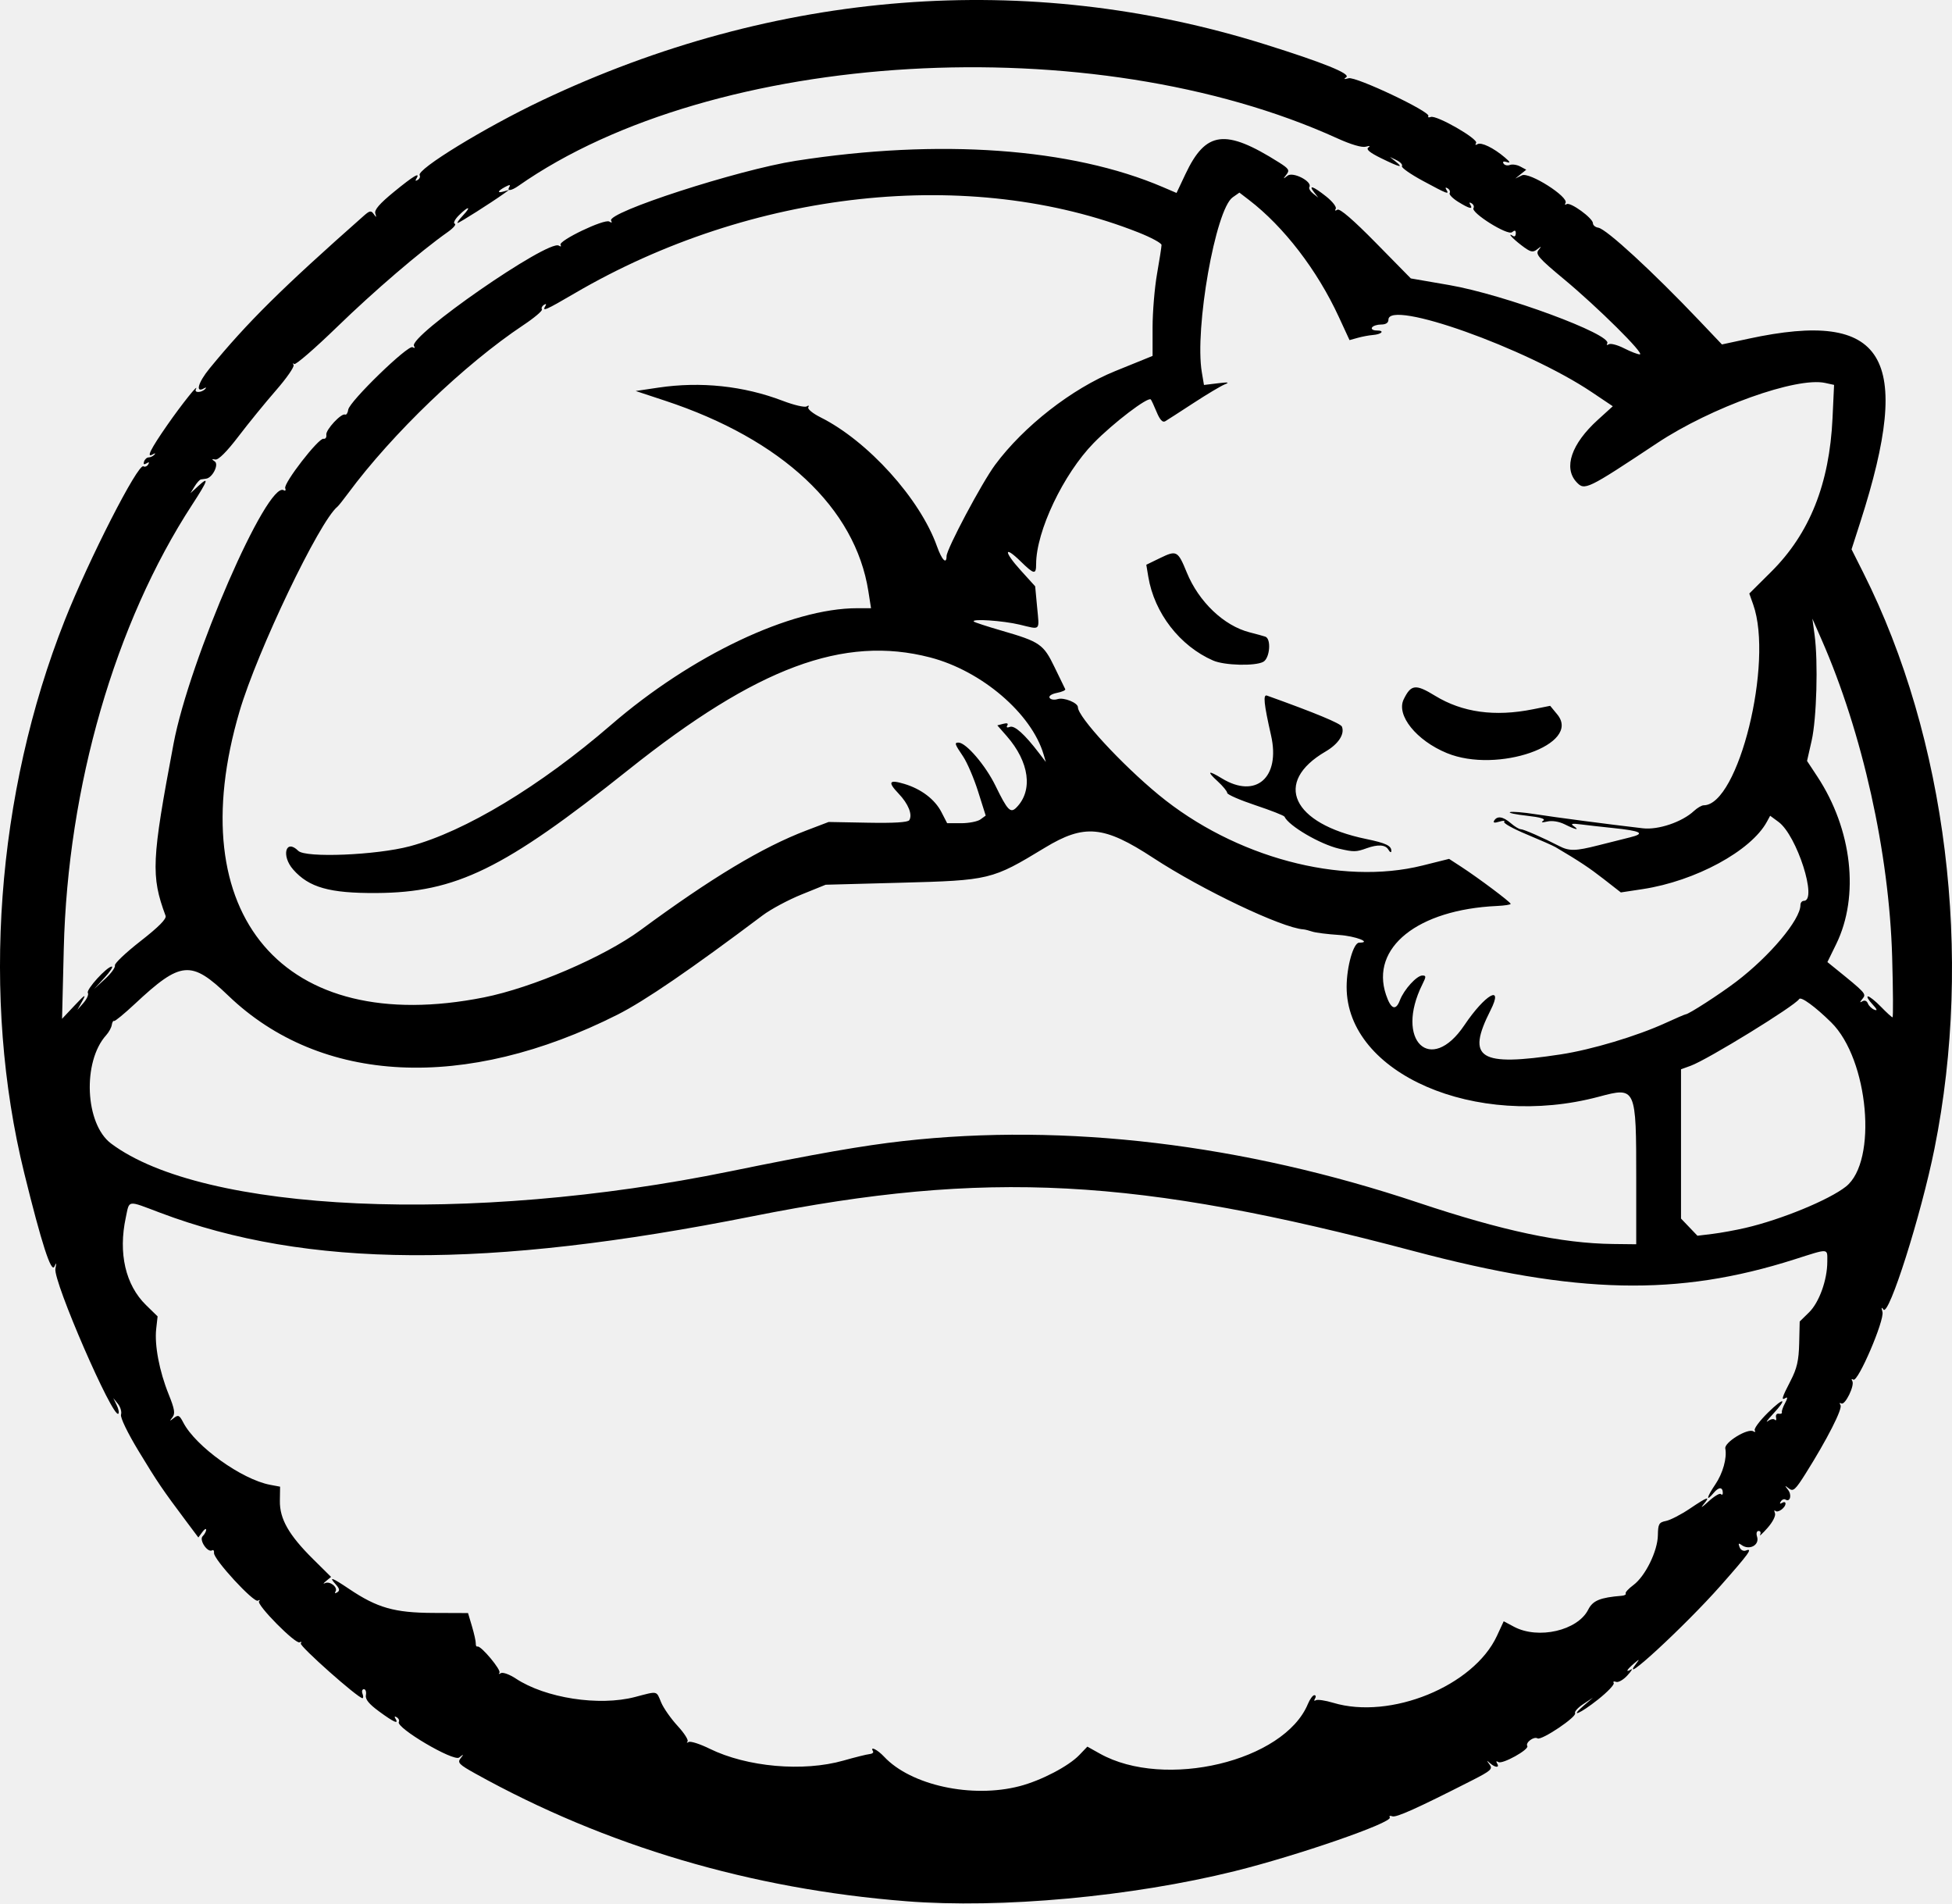
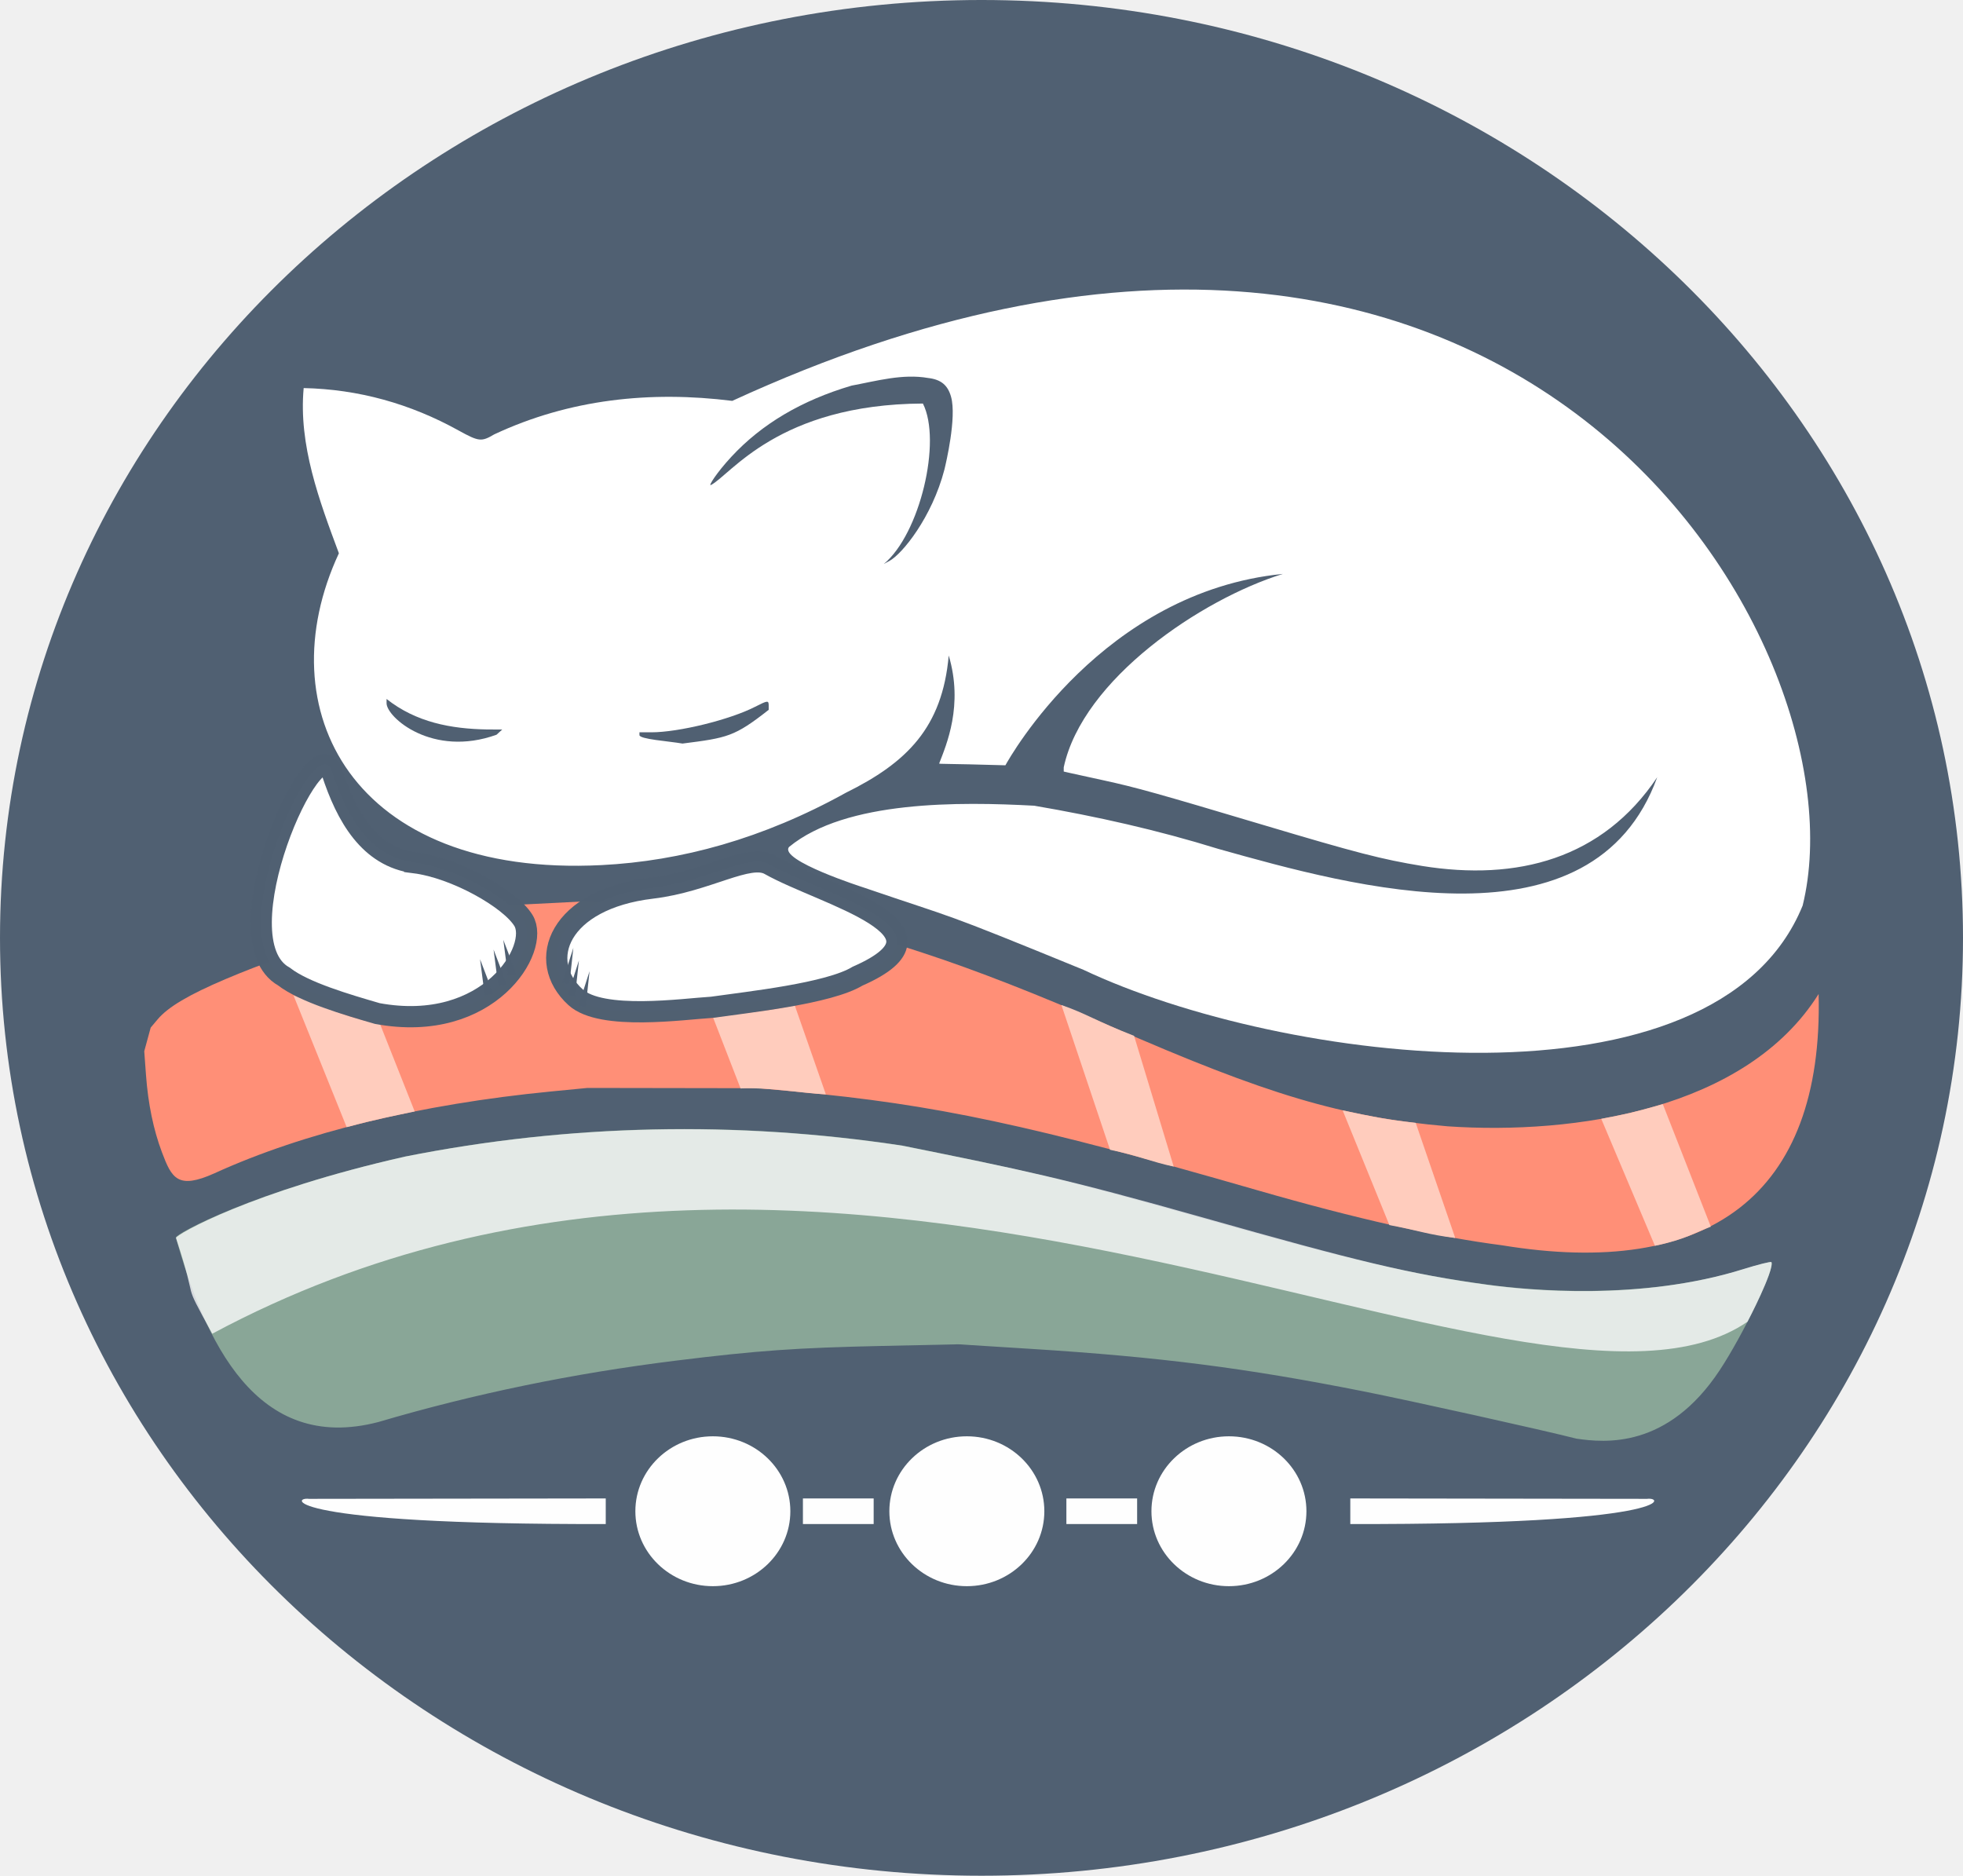
- <svg xmlns="http://www.w3.org/2000/svg" version="1.1" id="svg4861" width="871.754" height="849.871" viewBox="0 0 871.754 849.871">
-   <defs id="defs4865" />
-   <g id="g4867" transform="translate(-1.267105,-1.769294)">
-     <path style="fill:#000000;stroke-width:1.333" d="m 406.027,850.668 c -69.317,-5.427 -134.29,-24.661 -192.407,-56.959 -7.352,-4.086 -8.17,-4.926 -6.667,-6.85 1.53,-1.958 1.463,-1.996 -0.629,-0.355 -2.486,1.95 -28.495,-13.403 -26.948,-15.907 0.367,-0.594 -0.035,-1.513 -0.894,-2.044 -0.975,-0.603 -1.204,-0.387 -0.61,0.575 1.664,2.692 -0.662,1.676 -7.274,-3.178 -4.622,-3.393 -6.284,-5.451 -5.922,-7.333 0.277,-1.439 -0.126,-2.616 -0.896,-2.616 -0.77,0 -1.054,0.9 -0.632,2 0.422,1.1 0.419,2 -0.008,2 -2.005,0 -28.248,-23.287 -27.538,-24.436 0.445,-0.72 0.221,-0.946 -0.497,-0.502 -1.733,1.071 -19.482,-16.878 -18.144,-18.348 0.571,-0.628 0.336,-0.739 -0.522,-0.248 -1.838,1.052 -19.866,-18.534 -19.59,-21.283 0.101,-1.002 -0.269,-1.542 -0.822,-1.2 -2.004,1.238 -5.957,-4.587 -4.263,-6.281 0.863,-0.863 1.569,-2.163 1.569,-2.89 0,-0.727 -0.783,-0.25 -1.741,1.059 l -1.741,2.381 -5.338,-7.126 C 73.751,666.759 71.647,663.66 63.215,649.755 c -5.005,-8.254 -8.304,-15.091 -7.899,-16.368 0.383,-1.206 -0.24,-3.362 -1.384,-4.79 l -2.08,-2.597 1.515,3.114 c 0.833,1.713 1.173,3.456 0.755,3.874 -2.404,2.404 -29.175,-59.223 -28.113,-64.715 0.529,-2.733 0.426,-2.983 -0.425,-1.033 -1.401,3.212 -5.713,-10.109 -13.492,-41.681 -19.267,-78.199 -12.575,-169.365 18.124,-246.892 10.756,-27.162 32.717,-70.149 35.089,-68.683 0.646,0.399 1.609,0.024 2.14,-0.835 0.637,-1.031 0.384,-1.202 -0.748,-0.503 -1.141,0.705 -1.506,0.441 -1.095,-0.794 0.34,-1.019 1.267,-1.852 2.062,-1.852 0.794,0 1.944,-0.546 2.556,-1.214 0.659,-0.72 0.341,-0.766 -0.782,-0.115 -2.986,1.734 -0.944,-2.365 6.54,-13.128 6.42,-9.233 14.346,-19.155 12.777,-15.994 -0.867,1.745 2.589,1.606 4.205,-0.169 0.571,-0.628 0.33,-0.735 -0.536,-0.239 -4.06,2.326 -2.721,-2.563 2.421,-8.839 16.863,-20.584 32.11,-35.675 68.89,-68.185 2.644,-2.337 3.263,-2.441 4.459,-0.749 1.164,1.648 1.273,1.602 0.672,-0.279 -0.508,-1.592 1.92,-4.401 8.356,-9.667 8.805,-7.204 11.939,-9.051 9.982,-5.883 -0.594,0.961 -0.365,1.177 0.61,0.575 0.859,-0.531 1.251,-1.467 0.872,-2.08 -1.575,-2.548 29.162,-21.363 54.646,-33.449 104.314,-49.474 216.748,-58.213 322.667,-25.081 26.225,8.204 38.671,13.231 36.49,14.742 -1.3,0.9 -0.996,1.032 1.058,0.457 3.201,-0.896 36.783,15.017 35.63,16.882 -0.358,0.579 0.131,0.764 1.086,0.412 2.558,-0.944 21.335,9.829 20.234,11.61 -0.541,0.875 -0.302,1.097 0.59,0.546 1.676,-1.036 7.192,1.635 12.245,5.93 2.347,1.995 2.623,2.604 0.931,2.058 -1.497,-0.483 -2.074,-0.244 -1.532,0.633 0.479,0.775 1.754,1.07 2.833,0.656 1.079,-0.414 3.168,-0.107 4.642,0.682 l 2.68,1.434 -2.443,1.968 -2.443,1.968 2.957,-1.431 c 3.312,-1.603 21.1,9.701 19.455,12.363 -0.453,0.733 -0.215,0.957 0.528,0.497 1.671,-1.033 11.727,6.286 11.727,8.535 0,0.899 1.072,1.792 2.382,1.984 3.557,0.522 24.289,19.59 45.089,41.469 l 10.138,10.664 11.862,-2.558 c 61.041,-13.164 73.78,7.727 49.932,81.884 l -3.91,12.157 5.263,10.467 c 37.188,73.964 49.147,170.783 31.764,257.155 -5.97,29.661 -20.42,75.202 -22.781,71.798 -0.876,-1.263 -1.009,-0.946 -0.446,1.068 1.017,3.638 -10.935,31.513 -12.972,30.254 -0.786,-0.486 -1.007,-0.23 -0.505,0.583 1.209,1.956 -3.245,11.062 -4.908,10.034 -0.75,-0.463 -0.899,-0.136 -0.346,0.76 0.994,1.608 -6.048,15.414 -15.578,30.546 -4.61,7.319 -5.551,8.16 -7.463,6.667 -1.938,-1.514 -1.984,-1.45 -0.406,0.566 1.818,2.322 0.967,5.678 -1.115,4.392 -0.632,-0.391 -1.583,-0.008 -2.114,0.851 -0.603,0.975 -0.387,1.204 0.575,0.61 0.847,-0.523 1.539,-0.389 1.539,0.297 0,1.872 -3.44,4.358 -4.526,3.271 -0.521,-0.521 -0.606,-0.056 -0.187,1.034 0.437,1.138 -0.992,3.959 -3.354,6.626 -2.263,2.554 -3.738,3.894 -3.278,2.978 0.46,-0.917 0.161,-1.667 -0.665,-1.667 -0.873,0 -1.162,1.069 -0.691,2.554 1.207,3.804 -3.51,6.281 -6.995,3.672 -1.259,-0.943 -1.473,-0.686 -0.828,0.995 0.495,1.291 1.704,1.945 2.809,1.521 3.29,-1.262 1.488,1.247 -11.26,15.683 -15.998,18.115 -46.675,46.367 -37.543,34.575 1.471,-1.9 1.253,-1.861 -1.17,0.207 -3.256,2.778 -3.945,4.175 -1.31,2.657 0.917,-0.528 0.195,0.654 -1.603,2.627 -1.798,1.973 -4.079,3.277 -5.069,2.897 -0.99,-0.38 -1.465,-0.149 -1.056,0.513 0.409,0.662 -2.71,3.951 -6.931,7.308 -8.062,6.412 -13.227,8.591 -6.341,2.674 l 4,-3.437 -4.349,2.879 c -2.392,1.583 -4.027,3.4 -3.633,4.038 0.971,1.572 -15.041,12.32 -16.766,11.254 -1.628,-1.006 -5.51,1.888 -4.571,3.407 0.962,1.556 -11.125,8.271 -12.906,7.17 -0.935,-0.578 -1.155,-0.347 -0.569,0.6 1.267,2.051 -0.86,1.966 -3.208,-0.127 -1.582,-1.411 -1.607,-1.319 -0.161,0.597 1.518,2.012 0.624,2.815 -8.064,7.231 -24.429,12.419 -33.669,16.574 -35.389,15.914 -1.02,-0.391 -1.516,-0.165 -1.103,0.504 1.411,2.282 -41.143,17.016 -69.279,23.986 -46.097,11.42 -104.285,16.752 -146.64,13.436 z m 50.584,-51.376 c 9.612,-2.504 21.875,-8.899 26.68,-13.914 l 3.583,-3.74 5.571,3.114 c 28.945,16.177 82.312,3.448 92.921,-22.165 0.893,-2.156 2.186,-3.92 2.874,-3.92 0.688,0 0.822,0.693 0.299,1.539 -0.531,0.858 -0.371,1.181 0.36,0.729 0.721,-0.446 4.21,0.061 7.751,1.127 25.606,7.706 62.758,-7.466 73.137,-29.868 l 3.026,-6.531 4.593,2.446 c 10.838,5.772 28.442,1.716 33.149,-7.637 2.045,-4.063 5.288,-5.402 15.013,-6.195 1.23,-0.1 2.003,-0.558 1.719,-1.018 -0.284,-0.46 1.258,-2.148 3.428,-3.752 5.31,-3.926 10.844,-15.169 10.951,-22.249 0.076,-5.042 0.48,-5.755 3.615,-6.382 1.941,-0.388 6.707,-2.844 10.591,-5.458 8.208,-5.524 9.501,-5.899 6.029,-1.752 -1.381,1.65 -0.385,1.039 2.214,-1.357 2.599,-2.396 5.136,-3.946 5.638,-3.444 0.502,0.502 0.912,0.312 0.912,-0.421 0,-2.846 -1.771,-2.87 -4.121,-0.054 -3.569,4.276 -3.092,1.867 0.753,-3.798 3.396,-5.004 5.301,-11.831 4.484,-16.071 -0.527,-2.734 10.04,-9.2 12.525,-7.665 0.791,0.489 1.073,0.297 0.625,-0.426 -0.447,-0.723 2.16,-4.243 5.794,-7.823 7.329,-7.219 9.094,-6.75 2.273,0.604 -2.383,2.57 -3.378,3.953 -2.211,3.075 1.167,-0.878 2.567,-1.152 3.111,-0.609 0.544,0.544 0.788,0.088 0.544,-1.012 -0.244,-1.1 0.306,-1.85 1.222,-1.667 0.917,0.183 1.539,-0.117 1.383,-0.667 -0.156,-0.55 0.504,-2.422 1.466,-4.161 1.038,-1.876 1.154,-2.793 0.283,-2.255 -2.199,1.359 -1.821,0.012 2.138,-7.629 2.843,-5.486 3.654,-9.016 3.838,-16.711 l 0.233,-9.755 4.156,-4.063 c 4.543,-4.441 8.169,-14.504 8.169,-22.668 0,-6.076 1.018,-6.006 -14.667,-1.007 -52.116,16.611 -97.108,15.634 -170,-3.692 C 508.639,527.509 442,523.993 337.44,544.816 218.541,568.496 138.456,568.031 72.849,543.281 57.786,537.599 59.157,537.411 57.444,545.399 c -3.417,15.931 -0.133,30.132 9.039,39.088 l 5.167,5.045 -0.624,5.567 c -0.814,7.263 1.403,18.923 5.551,29.194 2.672,6.616 3.006,8.628 1.705,10.298 -1.408,1.808 -1.326,1.848 0.634,0.314 1.959,-1.533 2.504,-1.27 4.208,2.025 5.511,10.658 26.13,25.433 38.812,27.812 l 4.417,0.829 -0.096,6.335 c -0.121,8.05 4.008,15.284 14.855,26.024 l 8.009,7.93 -2.228,1.836 c -1.226,1.01 -1.452,1.44 -0.503,0.955 2.155,-1.1 5.882,1.827 4.721,3.706 -0.515,0.833 -0.207,0.986 0.768,0.383 1.222,-0.755 1.056,-1.635 -0.667,-3.539 -3.336,-3.686 -1.699,-3.13 5.967,2.03 12.556,8.45 20.259,10.642 37.632,10.709 l 15.479,0.06 1.779,6 c 0.979,3.3 1.734,6.726 1.678,7.614 -0.056,0.888 0.291,1.488 0.772,1.333 1.537,-0.495 10.804,10.613 9.789,11.734 -0.537,0.593 -0.247,0.66 0.644,0.148 0.891,-0.512 3.892,0.573 6.668,2.411 13.184,8.725 37.184,12.438 53.237,8.236 10.377,-2.716 9.452,-2.909 11.688,2.442 1.054,2.522 4.354,7.231 7.333,10.463 2.979,3.232 4.975,6.365 4.435,6.961 -0.54,0.596 -0.306,0.699 0.519,0.228 0.826,-0.471 5.026,0.875 9.333,2.992 16.688,8.2 41.825,10.423 59.832,5.29 5.133,-1.463 10.339,-2.757 11.569,-2.876 1.229,-0.118 1.944,-0.687 1.588,-1.263 -1.526,-2.469 1.983,-0.757 4.944,2.413 11.942,12.784 39.203,18.715 60.51,13.165 z m 275.389,-270.967 c 0,-41.174 -0.064,-41.315 -16.676,-36.879 -55.06,14.703 -112.658,-10.331 -112.658,-48.965 0,-9.058 3.034,-19.814 5.589,-19.814 6.009,0 -1.729,-2.969 -8.947,-3.432 -5.116,-0.329 -10.503,-1.005 -11.972,-1.504 -1.469,-0.498 -3.271,-0.949 -4.004,-1 -9.614,-0.678 -45.223,-17.631 -67.054,-31.924 -22.038,-14.429 -30.731,-15.237 -48.429,-4.502 -23.637,14.338 -24.457,14.536 -64.517,15.607 l -33.333,0.891 -10.783,4.367 c -5.93,2.402 -13.73,6.583 -17.333,9.29 -32.145,24.158 -52.703,38.224 -64.766,44.314 -68.062,34.358 -132.555,31.23 -173.878,-8.432 -16.632,-15.963 -21.157,-15.567 -41.73,3.656 -4.709,4.4 -8.887,7.833 -9.285,7.63 -0.398,-0.204 -0.866,0.599 -1.04,1.784 -0.174,1.184 -1.294,3.234 -2.488,4.554 -10.709,11.834 -9.468,39.647 2.159,48.368 41.189,30.899 160.092,36.247 276.478,12.435 38.282,-7.832 59.255,-11.501 77.333,-13.528 72.492,-8.129 151.698,1.347 230,27.516 37.769,12.623 63.99,18.185 87,18.454 l 10.333,0.121 z m 48.816,21.689 c 15.942,-3.697 37.326,-12.496 44.84,-18.451 14.229,-11.276 10.154,-56.8 -6.559,-73.272 -7.128,-7.025 -13.552,-11.711 -14.331,-10.451 -1.89,3.059 -40.918,27.064 -48.433,29.791 l -4.333,1.572 v 33.326 33.326 l 3.667,3.834 3.667,3.834 6.667,-0.809 c 3.667,-0.445 10.334,-1.659 14.816,-2.699 z m -82.5,-77.468 c 13.764,-2.099 34.033,-8.171 46.777,-14.015 4.634,-2.125 8.675,-3.864 8.98,-3.864 1.299,0 15.219,-8.983 22.536,-14.544 15.072,-11.454 28.724,-27.732 28.724,-34.248 0,-1.031 0.681,-1.874 1.512,-1.874 6.249,0 -3.099,-29.21 -11.274,-35.227 l -3.762,-2.769 -1.446,2.665 c -7.065,13.02 -31.921,26.501 -55.464,30.082 l -9.767,1.485 -7.567,-5.902 c -6.503,-5.073 -10.904,-7.99 -21.567,-14.298 -1.1,-0.651 -6.94,-3.235 -12.978,-5.742 -6.038,-2.507 -10.538,-5.024 -10,-5.592 0.538,-0.568 -0.447,-0.594 -2.189,-0.058 -2.173,0.669 -2.881,0.512 -2.255,-0.501 1.366,-2.21 3.985,-1.79 7.422,1.19 1.691,1.467 3.667,2.667 4.391,2.667 1.293,0 10.171,3.883 17.148,7.499 4.54,2.353 7.305,2.309 17.481,-0.281 4.572,-1.164 10.954,-2.767 14.181,-3.563 7.135,-1.76 5.033,-2.884 -7.868,-4.209 -4.767,-0.489 -11.067,-1.2 -14,-1.58 -3.945,-0.511 -4.813,-0.328 -3.333,0.701 2.988,2.079 0.98,1.717 -3.858,-0.696 -2.597,-1.296 -5.678,-1.802 -7.872,-1.293 -2.352,0.545 -2.977,0.418 -1.801,-0.368 1.211,-0.808 -1.197,-1.538 -7.333,-2.221 -5.025,-0.559 -8.395,-1.283 -7.488,-1.609 0.907,-0.326 6.007,0.093 11.333,0.93 8.911,1.4 32.764,4.527 48.007,6.294 6.87,0.796 17.501,-2.807 22.773,-7.718 1.507,-1.404 3.472,-2.553 4.366,-2.553 15.506,0 31.259,-63.816 22.121,-89.61 l -1.751,-4.943 9.784,-9.723 c 17.166,-17.059 26.015,-39.22 27.385,-68.578 l 0.693,-14.855 -3.968,-0.871 c -12.752,-2.801 -50.958,10.876 -75.058,26.869 -31.354,20.807 -32.372,21.299 -35.99,17.415 -5.955,-6.392 -2.305,-17.083 9.488,-27.791 l 6.705,-6.088 -9.402,-6.308 C 682.863,157.211 621.333,135.3 621.333,144.515 c 0,1.392 -1.149,2.151 -3.255,2.151 -1.79,0 -3.625,0.6 -4.079,1.333 -0.455,0.736 0.505,1.333 2.144,1.333 3.746,0 2.199,1.72 -1.82,2.023 -1.645,0.124 -4.648,0.687 -6.675,1.25 l -3.685,1.025 -4.811,-10.412 C 589.515,122.357 574.629,102.99 559.056,91.049 l -4.277,-3.279 -3.001,2.102 c -7.669,5.372 -17.069,58.652 -13.782,78.113 l 0.958,5.672 6.189,-0.753 c 4.679,-0.57 5.422,-0.444 3.046,0.515 -1.729,0.698 -8.029,4.461 -14,8.362 -5.971,3.901 -11.62,7.54 -12.552,8.086 -1.149,0.673 -2.374,-0.647 -3.807,-4.103 -1.162,-2.803 -2.34,-5.337 -2.619,-5.631 -1.254,-1.326 -16.774,10.5 -25.512,19.441 -13.541,13.855 -25.701,39.425 -25.701,54.042 0,4.852 -0.884,4.7 -6.919,-1.193 -7.535,-7.358 -7.58,-4.403 -0.06,3.902 l 6.552,7.235 0.853,9.137 c 1.03,11.035 1.792,10.258 -7.815,7.964 -7.491,-1.788 -21.802,-2.738 -20.419,-1.355 0.35,0.35 5.906,2.164 12.347,4.03 17.189,4.981 18.729,6.043 23.695,16.341 2.385,4.946 4.531,9.362 4.77,9.815 0.238,0.453 -1.43,1.196 -3.707,1.651 -2.417,0.483 -3.78,1.412 -3.273,2.231 0.477,0.772 2.088,1.016 3.581,0.542 2.783,-0.883 9.062,1.65 9.062,3.656 0,4.327 19.484,25.447 36.08,39.108 33.863,27.877 81.447,40.619 117.799,31.545 l 11.878,-2.965 5.455,3.548 c 7.626,4.96 21.99,15.725 22.052,16.527 0.028,0.367 -2.729,0.795 -6.128,0.951 -35.393,1.627 -56.611,18.589 -49.557,39.614 2.177,6.489 4.352,7.364 6.203,2.496 1.821,-4.789 7.521,-11.061 10.053,-11.061 1.725,0 1.726,0.473 0.008,3.917 -12.489,25.036 3.636,40.733 18.75,18.252 9.256,-13.768 17.712,-18.576 11.664,-6.632 -10.93,21.589 -5.105,25.24 31.393,19.675 z m -98.982,-91.834 c -8.537,-1.985 -22.551,-10.19 -24.417,-14.296 -0.229,-0.505 -6.079,-2.804 -13,-5.11 -6.921,-2.306 -12.583,-4.776 -12.583,-5.491 0,-0.714 -1.934,-3.065 -4.297,-5.223 -4.994,-4.562 -4.263,-5.04 1.932,-1.263 15.186,9.259 26.211,-0.386 21.945,-19.199 -3.207,-14.141 -3.644,-18.433 -1.812,-17.776 21.548,7.724 32.918,12.437 33.47,13.876 1.294,3.372 -1.608,7.769 -7.329,11.105 -23.548,13.728 -14.989,32.191 18.093,39.032 8.869,1.834 11.353,3.018 11.293,5.38 -0.022,0.873 -0.629,0.58 -1.348,-0.653 -1.272,-2.18 -4.656,-2.392 -9.612,-0.602 -4.759,1.719 -5.809,1.738 -12.333,0.221 z m 48.133,-42.676 c -13.659,-5.615 -22.777,-16.955 -19.314,-24.02 3.278,-6.687 5.308,-6.921 13.985,-1.606 12.204,7.475 26.686,9.477 43.758,6.048 l 7.673,-1.541 3.187,3.874 c 10.961,13.324 -26.741,26.513 -49.289,17.243 z M 543.066,296.707 C 528.2,290.242 516.79,275.511 514.093,259.298 l -0.893,-5.369 6.258,-3.04 c 7.266,-3.53 7.863,-3.203 11.812,6.475 5.343,13.095 16.586,23.811 28.051,26.737 2.94,0.75 6.096,1.616 7.012,1.923 2.766,0.928 2.057,9.673 -0.912,11.262 -3.674,1.966 -17.313,1.613 -22.355,-0.58 z m -505.007,151.96 -2.218,4 2.739,-3.139 c 1.506,-1.726 2.373,-3.731 1.926,-4.454 -0.88,-1.423 8.517,-11.741 10.692,-11.741 0.728,0 -0.743,2.25 -3.271,5 l -4.595,5 4.896,-4.494 c 2.693,-2.472 4.653,-5.172 4.355,-6 -0.298,-0.828 4.839,-5.706 11.415,-10.839 8.166,-6.374 11.722,-9.967 11.216,-11.333 -6.59,-17.81 -6.269,-24.744 3.559,-76.83 7.084,-37.547 41.934,-117.676 49.221,-113.172 0.719,0.444 1.012,0.026 0.651,-0.928 -0.825,-2.184 14.889,-22.478 17.074,-22.051 0.887,0.173 1.462,-0.622 1.278,-1.768 -0.355,-2.213 6.73,-9.83 8.416,-9.047 0.549,0.255 1.17,-0.737 1.381,-2.203 0.527,-3.658 26.754,-29.102 28.735,-27.878 0.938,0.58 1.188,0.375 0.635,-0.519 -2.663,-4.308 59.982,-47.729 64.675,-44.828 0.883,0.546 1.217,0.399 0.764,-0.334 -1.128,-1.825 19.608,-11.751 21.763,-10.419 1.075,0.664 1.381,0.524 0.824,-0.377 -2.238,-3.622 56.607,-22.699 82.474,-26.738 64.031,-9.997 123.125,-5.762 163.983,11.752 l 6.057,2.596 4,-8.466 c 9.089,-19.238 17.752,-20.317 41.706,-5.196 4.491,2.835 4.901,3.506 3.352,5.485 -1.578,2.016 -1.523,2.065 0.522,0.464 2.44,-1.911 11.232,2.668 9.744,5.075 -0.367,0.594 0.376,1.898 1.651,2.898 l 2.319,1.818 -1.83,-2.333 c -2.801,-3.572 -0.457,-2.785 5.311,1.784 2.859,2.264 4.803,4.757 4.319,5.539 -0.537,0.868 -0.243,1.029 0.753,0.413 1.058,-0.654 7.11,4.564 17.206,14.836 l 15.574,15.845 17.172,2.97 c 24.532,4.243 72.973,22.143 70.547,26.069 -0.438,0.709 -0.125,0.874 0.697,0.366 0.821,-0.508 3.89,0.3 6.82,1.794 2.929,1.494 6.087,2.717 7.016,2.717 2.462,0 -18.801,-21.082 -33.912,-33.623 -11.182,-9.28 -12.763,-11.082 -11.333,-12.914 1.461,-1.873 1.387,-1.916 -0.613,-0.349 -1.958,1.533 -2.93,1.279 -7,-1.825 -4.17,-3.181 -6.612,-5.944 -3.615,-4.093 0.611,0.378 1.111,-0.177 1.111,-1.233 0,-1.407 -0.455,-1.542 -1.703,-0.507 -1.949,1.618 -18.463,-8.723 -17.198,-10.769 0.397,-0.643 0.02,-1.603 -0.839,-2.133 -0.975,-0.603 -1.204,-0.387 -0.61,0.575 1.411,2.282 -0.342,1.879 -5.39,-1.241 -2.474,-1.529 -4.186,-3.288 -3.802,-3.908 0.383,-0.62 -0.005,-1.561 -0.864,-2.092 -0.975,-0.603 -1.204,-0.387 -0.61,0.575 1.447,2.341 0.479,1.978 -10.442,-3.913 -5.559,-2.999 -9.789,-5.969 -9.398,-6.6 0.39,-0.631 -0.657,-1.811 -2.328,-2.622 l -3.037,-1.474 2.588,2.074 c 3.766,3.017 1.784,2.554 -6.538,-1.527 -5.051,-2.477 -6.828,-3.961 -5.696,-4.754 1.048,-0.734 0.633,-0.871 -1.14,-0.377 -1.705,0.475 -6.621,-0.969 -12.667,-3.72 C 489.302,13.839 320.011,23.672 232.748,84.793 c -3.195,2.238 -5.261,2.448 -3.999,0.407 0.637,-1.031 0.066,-1.017 -1.921,0.047 -3.426,1.834 -3.699,2.926 -0.494,1.98 l 2.333,-0.689 -2.423,1.731 c -5.651,4.036 -19.887,13.064 -20.6,13.064 -0.426,0 0.634,-1.5 2.356,-3.333 4.041,-4.301 2.481,-4.36 -1.811,-0.068 -1.796,1.796 -2.619,3.481 -1.829,3.744 0.79,0.263 -0.618,1.927 -3.129,3.697 -12.228,8.62 -32.916,26.352 -49.318,42.272 -9.999,9.705 -18.666,17.205 -19.261,16.667 -0.594,-0.538 -0.721,-0.344 -0.281,0.431 0.44,0.775 -3.097,5.875 -7.859,11.333 -4.762,5.458 -12.315,14.724 -16.783,20.591 -5.116,6.717 -8.915,10.523 -10.261,10.278 -1.725,-0.314 -1.782,-0.15 -0.292,0.855 1.98,1.335 -1.038,7.34 -3.87,7.701 -0.719,0.092 -1.763,0.242 -2.32,0.333 -0.557,0.092 -1.836,1.517 -2.842,3.167 l -1.829,3 3.509,-3.232 c 5.048,-4.651 4.356,-2.536 -2.725,8.332 -34.463,52.89 -55.57,125.844 -57.35,198.233 l -0.771,31.333 5.649,-6 c 4.596,-4.882 5.236,-5.254 3.431,-2 z M 846.294,429 c -1.327,-46.429 -13.268,-100.081 -31.529,-141.667 l -4.098,-9.333 0.993,7.333 c 1.619,11.954 0.914,37.281 -1.312,47.099 l -2.063,9.099 4.551,6.901 c 15.605,23.661 18.965,53.42 8.457,74.901 l -3.913,8 2.977,2.408 c 14.332,11.59 14.492,11.766 12.708,13.968 -1.317,1.625 -1.33,1.895 -0.054,1.129 0.991,-0.596 1.987,-0.198 2.436,0.974 0.418,1.09 1.75,2.361 2.959,2.825 1.477,0.567 1.148,-0.274 -1.002,-2.564 -1.761,-1.874 -2.614,-3.407 -1.897,-3.407 0.717,0 3.34,2.1 5.827,4.667 2.488,2.567 4.795,4.667 5.128,4.667 0.332,0 0.257,-12.15 -0.167,-27 z m -628.96,18.118 c 21.656,-4.305 53.77,-18.1 70.029,-30.082 31.643,-23.317 54.405,-36.994 73.971,-44.446 l 10,-3.809 17.555,0.329 c 11.638,0.218 17.859,-0.164 18.459,-1.133 1.528,-2.472 -0.413,-7.303 -4.762,-11.854 -4.995,-5.227 -4.315,-6.398 2.528,-4.348 7.532,2.257 13.644,6.889 16.569,12.557 l 2.58,5 h 6.281 c 3.455,0 7.328,-0.766 8.608,-1.702 l 2.327,-1.702 -3.404,-10.777 c -1.872,-5.927 -4.905,-12.988 -6.739,-15.691 -3.71,-5.467 -3.927,-6.129 -2.005,-6.129 3.359,0 12.07,10.165 16.505,19.26 5.365,11.002 6.694,12.402 9.298,9.798 7.589,-7.589 5.868,-20.417 -4.292,-31.989 l -4.177,-4.757 2.67,-0.698 c 1.699,-0.444 2.347,-0.176 1.783,0.737 -0.547,0.885 -0.099,1.133 1.17,0.646 2.053,-0.788 6.575,3.275 12.988,11.67 l 3.056,4 -0.981,-3.333 c -5.388,-18.306 -27.69,-37.382 -50.683,-43.353 -38.591,-10.021 -77.339,4.405 -134.719,50.157 -55.7,44.412 -77.007,54.825 -112.614,55.035 -20.909,0.123 -30.103,-2.475 -37.147,-10.498 -5.424,-6.178 -3.304,-13.918 2.284,-8.341 3.243,3.236 34.896,1.939 49.834,-2.042 24.543,-6.54 58.213,-26.84 89.784,-54.133 36.011,-31.131 80.354,-52.148 110.043,-52.157 l 6.131,-10e-4 -1.189,-7.584 C 383.242,228.562 350.545,197.931 298.25,180.669 l -13.084,-4.319 10.138,-1.508 c 18.913,-2.813 38.094,-0.773 55.588,5.911 4.968,1.898 9.742,3.013 10.61,2.477 0.912,-0.563 1.225,-0.405 0.743,0.375 -0.459,0.742 1.999,2.766 5.461,4.497 21.17,10.587 44.446,36.354 51.999,57.565 2.192,6.157 4.296,8.313 4.296,4.404 0,-3.128 15.764,-32.771 21.664,-40.737 12.758,-17.225 34.316,-34.049 53.67,-41.884 5.133,-2.078 10.983,-4.451 13,-5.273 l 3.667,-1.494 10e-4,-12.675 c 0.001,-6.971 0.901,-17.775 1.999,-24.008 1.098,-6.233 1.997,-12.016 1.998,-12.85 10e-4,-0.834 -4.648,-3.354 -10.332,-5.6 -75.092,-29.67 -172.665,-19.106 -251.926,27.276 -12.697,7.43 -14.557,8.239 -12.947,5.634 0.594,-0.961 0.365,-1.177 -0.61,-0.575 -0.859,0.531 -1.265,1.444 -0.903,2.03 0.362,0.586 -3.378,3.753 -8.312,7.037 -26.234,17.464 -58.511,48.438 -78.233,75.073 -2.161,2.919 -4.302,5.607 -4.757,5.974 -8.063,6.494 -35.771,64.373 -43.724,91.333 -26.873,91.1 19.622,145.569 109.077,127.785 z" id="path6085" />
+ <svg xmlns="http://www.w3.org/2000/svg" width="184.844mm" height="176.612mm" viewBox="0 0 184.844 176.612" version="1.1" id="svg1" xml:space="preserve">
+   <defs id="defs1">
+     <linearGradient id="swatch88">
+       <stop style="stop-color:#bbbbbb;stop-opacity:1;" offset="0" id="stop88" />
+     </linearGradient>
+   </defs>
+   <g id="layer1" transform="translate(-31.5828,-31.53818)">
+     <ellipse style="fill:#506072;fill-opacity:0.996;stroke:none;stroke-width:0.5;stroke-linecap:round;stroke-linejoin:round;stroke-dasharray:none;stroke-opacity:0.996" id="path91" cx="124.005" cy="119.844" rx="92.422" ry="88.306" />
+     <g id="g92" transform="translate(1.589047,1.927895)">
+       <path style="fill:#ffffff;fill-opacity:1" d="M 199.739,114.876 C 205.852,90.039 172.344,33.593 98.946,67.355 c -7.71,-0.964 -15.326,-0.166 -22.415,3.155 -1.206,0.712 -1.443,0.686 -3.347,-0.363 -4.548,-2.525 -9.436,-3.888 -14.595,-3.997 -0.493,5.37 1.472,10.602 3.316,15.555 -6.848,14.694 1.25,30.55 24.73,29.36 7.481,-0.379 15.196,-2.479 23.016,-6.816 5.713,-2.823 9.078,-6.115 9.678,-12.92 1.4,4.689 -0.221,8.408 -0.897,10.162 -0.031,0.074 0.547,0.007 6.235,0.176 0.401,-0.73 9.151,-16.33 26.129,-18.02 -7.677,2.377 -18.855,9.915 -20.637,18.211 v 0.398 l 0.595,0.136 c 0.327,0.075 1.726,0.381 3.109,0.681 3.087,0.67 5.149,1.246 15.081,4.211 8.811,2.63 11.186,3.243 14.954,3.86 8.972,1.442 16.983,-0.654 22.145,-8.349 -6.046,16.646 -28.656,10.301 -41.332,6.742 -5.683,-1.762 -11.473,-3.063 -17.33,-4.064 -6.951,-0.375 -17.747,-0.525 -23.086,3.884 -1.011,1.252 7.055,3.828 7.055,3.828 9.106,3.113 6.699,2.02 20.661,7.736 18.644,8.817 59.557,14.045 67.728,-6.046 z" id="path86" />
+       <path style="fill:#506072;fill-opacity:0.996" d="m 116.898,67.606 c -13.639,0.066 -18.13,6.753 -19.964,7.673 -0.273,0.137 0.522,-1.143 1.922,-2.654 2.88,-3.11 6.644,-5.323 11.327,-6.706 2.358,-0.441 4.798,-1.136 7.205,-0.719 1.224,0.141 1.861,0.683 2.165,1.786 0.536,1.942 -0.492,6.279 -0.629,6.837 -1.166,4.483 -3.966,7.954 -5.193,8.611 l -0.506,0.271 c 3.379,-2.804 5.472,-11.542 3.673,-15.1 z" id="path85" />
+       <path style="fill:#ff8f77;fill-opacity:1" d="m 201.24,123.205 c -6.832,10.894 -22.976,13.266 -34.917,12.456 -9.968,-0.867 -16.982,-2.95 -31.799,-9.445 -6.687,-2.931 -12.694,-5.28 -17.572,-6.871 l -3.814,-1.244 -4.019,-0.9 c -6.402,-1.434 -11.506,-2.076 -19.706,-2.48 l -4.63,-0.228 -4.463,0.227 -4.463,0.227 -3.21,0.545 c -6.893,1.171 -14.787,3.495 -21.399,6.3 -3.469,1.472 -5.433,2.635 -6.41,3.796 l -0.655,0.779 -0.303,1.112 -0.303,1.112 0.165,2.249 c 0.198,2.703 0.701,5.138 1.499,7.259 0.923,2.452 1.485,3.54 4.954,1.981 8.369,-3.825 19.398,-6.506 31.678,-7.7 l 3.44,-0.334 8.07,0.013 8.07,0.013 3.44,0.317 c 13.18,1.215 22.151,3.131 43.524,9.296 9.27,2.674 16.903,4.391 23.019,5.177 19.323,3.178 30.278,-4.603 29.806,-23.659 z" id="path82" />
+       <path style="fill:#89a697;fill-opacity:0.992" d="m 191.929,158.623 c 2.245,-3.397 5.29,-9.757 4.872,-10.175 -0.065,-0.065 -1.196,0.22 -2.513,0.633 -9.705,3.043 -20.513,1.987 -24.177,1.492 -7.248,-0.978 -12.86,-2.287 -27.12,-6.324 -13.296,-3.764 -16.819,-4.516 -28.046,-6.781 -15.567,-2.356 -31.323,-2.044 -46.775,1.032 -14.424,3.256 -21.622,7.305 -21.617,7.625 2.718,9.723 7.569,20.384 19.065,17.379 9.012,-2.659 18.344,-4.584 28.028,-5.782 7.679,-0.95 11.311,-1.208 19.447,-1.384 l 7.144,-0.154 6.879,0.434 c 12.073,0.761 20.15,1.793 31.221,3.988 4.563,0.905 16.899,3.644 20.108,4.464 2.664,0.386 8.576,0.981 13.484,-6.447 z" id="path81" />
+       <path id="rect89" style="fill:#ffccbe;fill-opacity:0.996;stroke-width:0.274;stroke-linecap:round;stroke-linejoin:round;stroke-opacity:0.996" d="m 180.774,134.956 c 2.71,-0.531 2.826,-0.553 5.798,-1.384 l 4.52,11.538 c -1.477,0.544 -2.386,1.201 -5.264,1.799 z" />
+       <path id="rect89-7" style="fill:#ffccbe;fill-opacity:0.996;stroke-width:0.274;stroke-linecap:round;stroke-linejoin:round;stroke-opacity:0.996" d="m 156.423,134.158 c 2.881,0.604 4.008,0.857 6.879,1.173 l 3.722,10.841 c -2.616,-0.316 -3.408,-0.697 -6.202,-1.215 z" />
+       <path id="rect89-3" style="fill:#ffccbe;fill-opacity:0.996;stroke-width:0.274;stroke-linecap:round;stroke-linejoin:round;stroke-opacity:0.996" d="m 129.941,124.239 c 2.323,0.794 3.383,1.566 6.843,2.903 l 3.731,12.308 c -2.074,-0.433 -3.297,-1.018 -5.997,-1.582 z" />
+       <path id="rect89-2" style="fill:#ffccbe;fill-opacity:0.996;stroke-width:0.274;stroke-linecap:round;stroke-linejoin:round;stroke-opacity:0.996" d="m 97.145,125.431 c 2.71,-0.461 4.645,-0.53 7.69,-1.148 l 2.926,8.37 c -2.438,-0.123 -5.252,-0.675 -8.032,-0.559 z" />
+       <path id="rect89-6" style="fill:#ffccbe;fill-opacity:0.996;stroke-width:0.274;stroke-linecap:round;stroke-linejoin:round;stroke-opacity:0.996" d="m 57.633,123.338 c 2.478,0.809 4.593,2.019 8.146,2.691 l 3.264,8.231 c -1.784,0.379 -3.682,0.742 -6.405,1.48 z" />
+       <g id="g88" style="fill:#506072;fill-opacity:0.996" transform="translate(-1.125e-6)">
+         <path style="fill:#506072;fill-opacity:0.996" d="m 66.394,95.821 v -0.399 c 2.779,2.197 6.051,2.813 9.481,2.872 l 1.411,0.005 -0.537,0.491 C 70.71,100.965 66.394,97.14 66.394,95.821 Z" id="path84" />
+       </g>
+       <path style="fill:#506072;fill-opacity:0.996" d="m 94.269,99.622 c -1.36,-0.233 -4.062,-0.408 -4.062,-0.802 v -0.258 l 1.124,-3.7e-4 c 2.574,-8.2e-4 7.369,-1.18 9.76,-2.4 1.204,-0.614 1.286,-0.621 1.286,-0.114 v 0.397 c -3.222,2.53 -3.882,2.637 -8.109,3.176 z" id="path83" transform="translate(-1.125e-6)" />
+       <path style="fill:#ffffff;fill-opacity:1;stroke:#506072;stroke-width:2;stroke-dasharray:none;stroke-opacity:0.996" d="m 91.386,113.229 c 5.191,-0.615 9.12,-3.316 11.084,-2.207 5.114,2.887 18.4,6.068 8.28,10.497 -2.71,1.646 -10.28,2.44 -13.699,2.932 -2.687,0.159 -10.411,1.278 -12.854,-0.939 -3.805,-3.454 -1.547,-9.247 7.188,-10.283 z" id="path87-2" transform="translate(-1.125e-6)" />
+       <g id="a88" transform="translate(-1.928311,-3.725148)" style="stroke:#506072;stroke-opacity:0.996">
+         <path style="fill:#ffffff;fill-opacity:1;stroke:#506072;stroke-width:2;stroke-dasharray:none;stroke-opacity:0.996" d="m 70.969,114.562 c -4.252,-0.538 -6.426,-4.345 -7.8,-8.573 -1.496,-4.605 -10.748,15.791 -4.514,19.292 1.888,1.47 5.895,2.642 8.798,3.485 10.531,1.939 15.365,-6.157 13.756,-8.766 -1.273,-2.065 -6.395,-4.95 -10.24,-5.437 z" id="path87-2-0" />
+       </g>
+       <path style="fill:#ffffff;fill-opacity:0.767" d="m 196.8,148.448 c -0.027,-0.088 -1.335,0.243 -2.653,0.656 -9.705,3.043 -20.368,1.98 -24.031,1.485 -7.248,-0.978 -12.529,-2.287 -26.789,-6.324 -13.296,-3.764 -17.15,-4.516 -28.377,-6.781 -15.567,-2.356 -31.372,-2.046 -46.824,1.03 -14.424,3.256 -21.563,7.34 -21.558,7.66 2.268,6.876 0.339,3.386 3.412,9.014 59.287,-31.78 124.217,12.842 144.566,-1.131 0.055,-0.096 2.505,-4.795 2.254,-5.609 z" id="path81-2" />
+       <g id="g91" transform="translate(-0.5928715)">
+         <ellipse style="fill:#ffffff;fill-opacity:0.996;stroke:none;stroke-width:0.5;stroke-linecap:round;stroke-linejoin:round;stroke-dasharray:none;stroke-opacity:0.996" id="path90" cx="97.712" cy="171.903" rx="7.297" ry="7.056" />
+         <ellipse style="fill:#ffffff;fill-opacity:0.996;stroke:none;stroke-width:0.5;stroke-linecap:round;stroke-linejoin:round;stroke-dasharray:none;stroke-opacity:0.996" id="path90-1" cx="121.629" cy="171.903" rx="7.297" ry="7.056" />
+         <ellipse style="fill:#ffffff;fill-opacity:0.996;stroke:none;stroke-width:0.5;stroke-linecap:round;stroke-linejoin:round;stroke-dasharray:none;stroke-opacity:0.996" id="path90-4" cx="146.308" cy="171.903" rx="7.297" ry="7.056" />
+         <rect style="fill:#ffffff;fill-opacity:0.996;stroke:none;stroke-width:0.5;stroke-linecap:round;stroke-linejoin:round;stroke-dasharray:none;stroke-opacity:0.996" id="rect91" width="6.661" height="2.41" x="106.193" y="170.698" />
+         <rect style="fill:#ffffff;fill-opacity:0.996;stroke:none;stroke-width:0.5;stroke-linecap:round;stroke-linejoin:round;stroke-dasharray:none;stroke-opacity:0.996" id="rect91-1" width="6.661" height="2.41" x="131.002" y="170.698" />
+         <path id="rect91-1-0" style="fill:#ffffff;fill-opacity:0.996;stroke-width:1.047;stroke-linecap:round;stroke-linejoin:round;stroke-opacity:0.996" d="m 59.682,170.736 27.944,-0.038 v 2.41 c -30.536,0.066 -29.624,-2.583 -27.944,-2.372 z" />
+         <path id="rect91-1-0-4" style="fill:#ffffff;fill-opacity:0.996;stroke-width:1.047;stroke-linecap:round;stroke-linejoin:round;stroke-opacity:0.996" d="m 136.718,179.413 -27.944,-0.038 v 2.41 c 30.536,0.066 29.624,-2.583 27.944,-2.372 z" transform="translate(48.96285,-8.676961)" />
+       </g>
+       <path style="fill:#506072;fill-opacity:0.996;stroke-width:0.5;stroke-linecap:round;stroke-linejoin:round;stroke-opacity:0.996" d="m 75.639,123.334 -0.442,-3.409 1.253,3.28 z" id="path1" />
+       <path style="fill:#506072;fill-opacity:0.996;stroke-width:0.458;stroke-linecap:round;stroke-linejoin:round;stroke-opacity:0.996" d="m 83.612,122.266 0.371,-3.409 -1.05,3.28 z" id="path1-36" />
+       <path style="fill:#506072;fill-opacity:0.996;stroke-width:0.458;stroke-linecap:round;stroke-linejoin:round;stroke-opacity:0.996" d="m 84.138,123.445 0.371,-3.409 -1.05,3.28 z" id="path1-36-1" />
+       <path style="fill:#506072;fill-opacity:0.996;stroke-width:0.458;stroke-linecap:round;stroke-linejoin:round;stroke-opacity:0.996" d="m 85.139,124.46 0.371,-3.409 -1.05,3.28 z" id="path1-36-0" />
+       <path style="fill:#506072;fill-opacity:0.996;stroke-width:0.5;stroke-linecap:round;stroke-linejoin:round;stroke-opacity:0.996" d="m 76.912,122.428 -0.442,-3.409 1.253,3.28 z" id="path1-3" />
+       <path style="fill:#506072;fill-opacity:0.996;stroke-width:0.5;stroke-linecap:round;stroke-linejoin:round;stroke-opacity:0.996" d="m 77.829,121.51 -0.442,-3.409 1.253,3.28 z" id="path1-1" />
+     </g>
  </g>
</svg>
